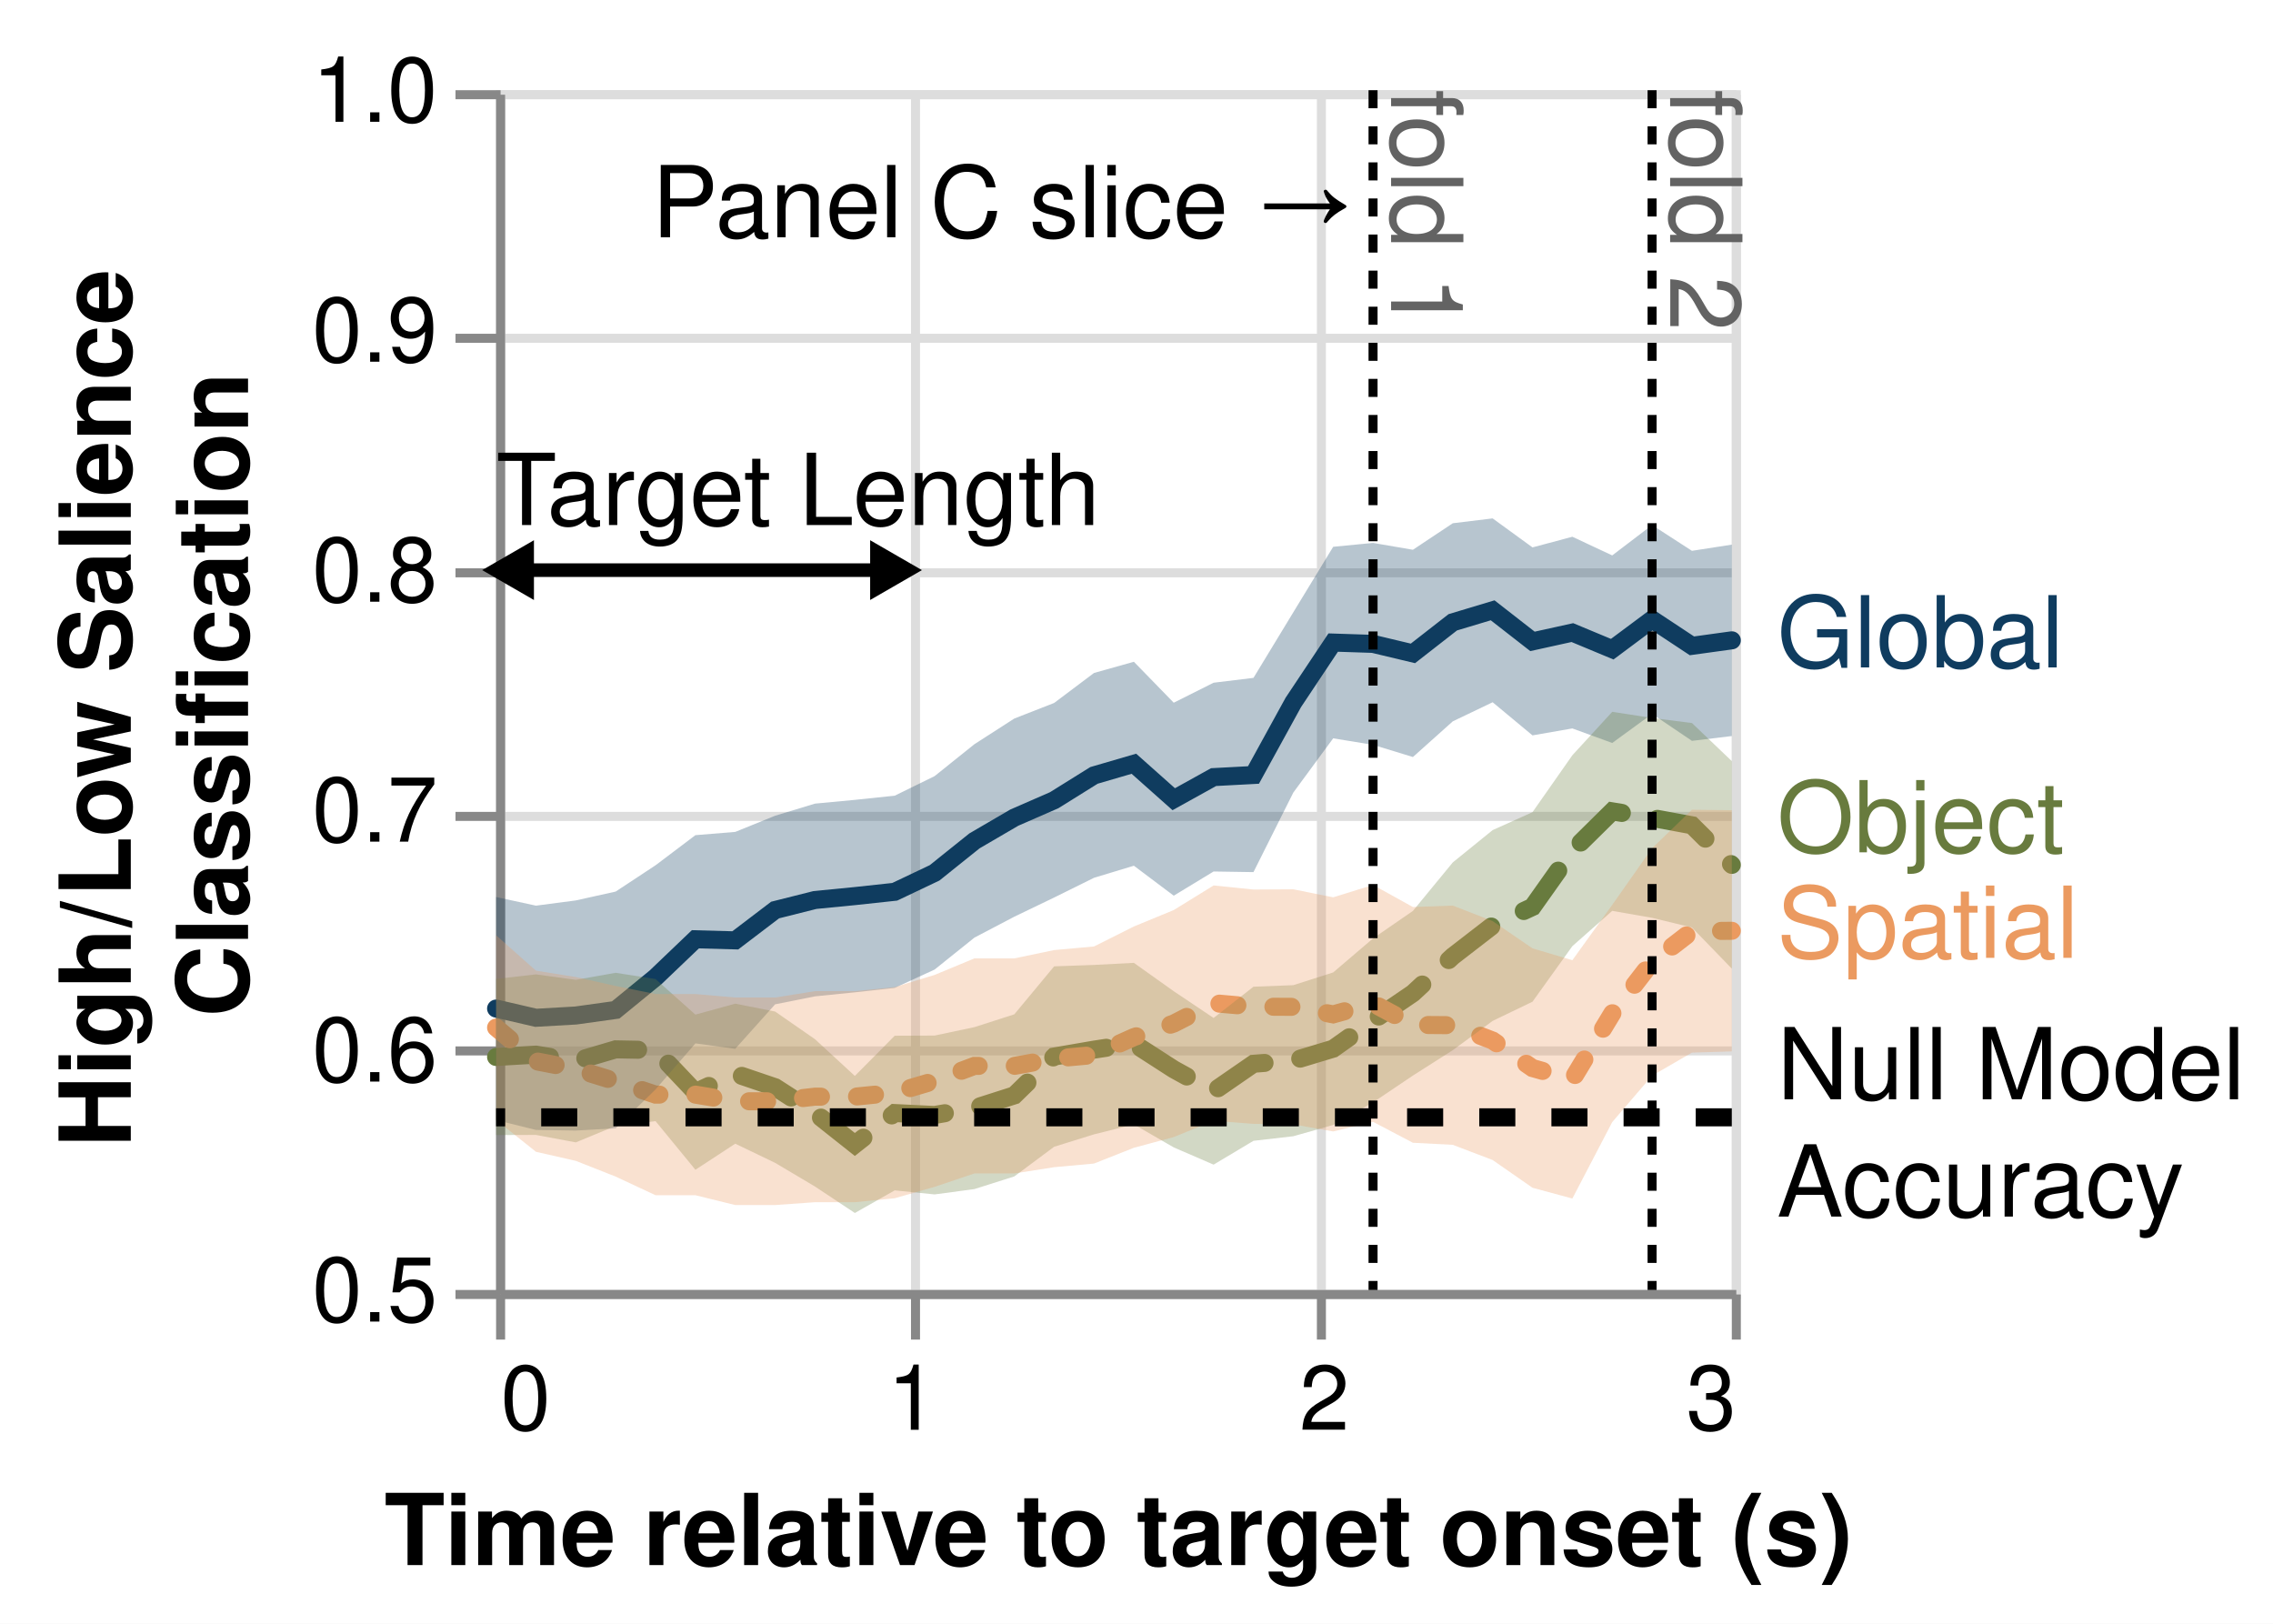
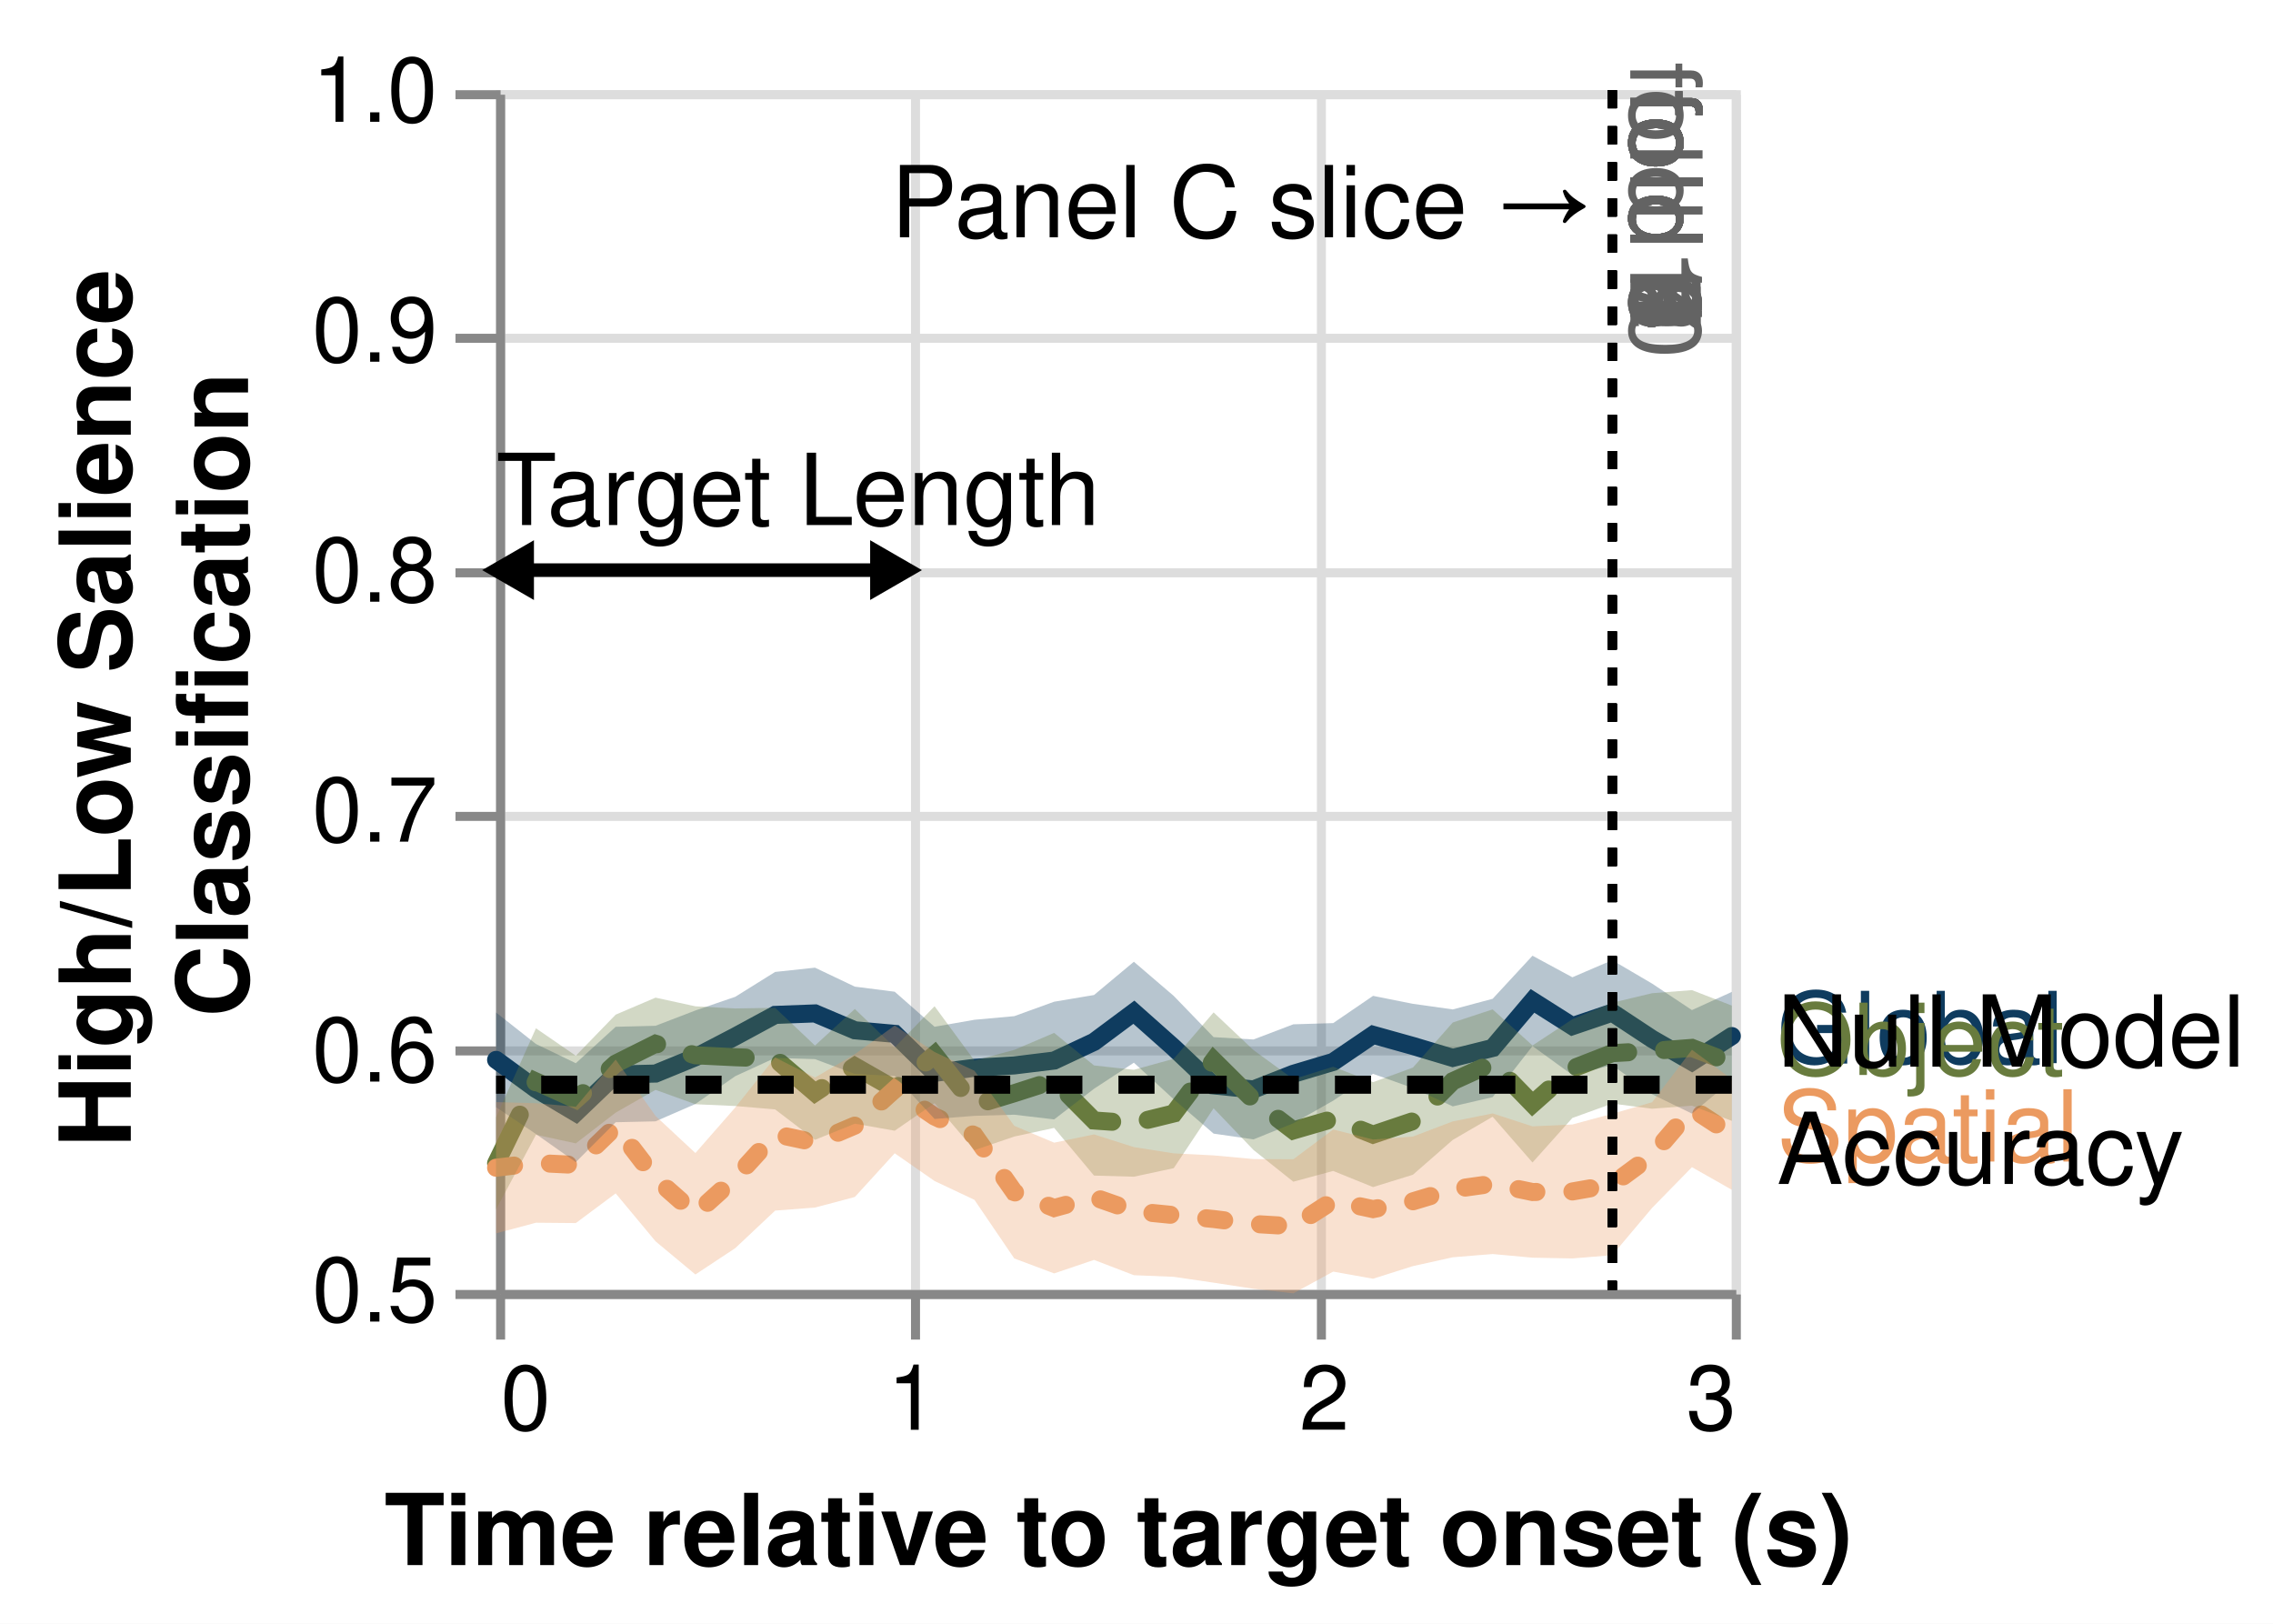
<svg xmlns="http://www.w3.org/2000/svg" class="marks" width="252" height="180" viewBox="0 0 252 180" version="1.1">
  <rect width="252" height="180" fill="white" />
  <g fill="none" stroke-miterlimit="10" transform="translate(55,10)">
    <g class="mark-group role-frame root" role="graphics-object" aria-roledescription="group mark container">
      <g transform="translate(0,0)">
        <path class="background" aria-hidden="true" d="M0.5,0.5h137v133h-137Z" stroke="#ddd" />
        <g>
          <g class="mark-group role-axis" aria-hidden="true">
            <g transform="translate(0.5,133.5)">
              <path class="background" aria-hidden="true" d="M0,0h0v0h0Z" pointer-events="none" />
              <g>
                <g class="mark-rule role-axis-grid" pointer-events="none">
                  <line transform="translate(0,-133)" x2="0" y2="133" stroke="#ddd" stroke-width="1" opacity="1" />
                  <line transform="translate(46,-133)" x2="0" y2="133" stroke="#ddd" stroke-width="1" opacity="1" />
                  <line transform="translate(91,-133)" x2="0" y2="133" stroke="#ddd" stroke-width="1" opacity="1" />
                  <line transform="translate(137,-133)" x2="0" y2="133" stroke="#ddd" stroke-width="1" opacity="1" />
                </g>
              </g>
              <path class="foreground" aria-hidden="true" d="" pointer-events="none" display="none" />
            </g>
          </g>
          <g class="mark-group role-axis" aria-hidden="true">
            <g transform="translate(0.5,0.5)">
              <path class="background" aria-hidden="true" d="M0,0h0v0h0Z" pointer-events="none" />
              <g>
                <g class="mark-rule role-axis-grid" pointer-events="none">
                  <line transform="translate(0,133)" x2="137" y2="0" stroke="#ddd" stroke-width="1" opacity="1" />
                  <line transform="translate(0,106)" x2="137" y2="0" stroke="#ddd" stroke-width="1" opacity="1" />
                  <line transform="translate(0,80)" x2="137" y2="0" stroke="#ddd" stroke-width="1" opacity="1" />
                  <line transform="translate(0,53)" x2="137" y2="0" stroke="#ddd" stroke-width="1" opacity="1" />
                  <line transform="translate(0,27)" x2="137" y2="0" stroke="#ddd" stroke-width="1" opacity="1" />
                  <line transform="translate(0,0)" x2="137" y2="0" stroke="#ddd" stroke-width="1" opacity="1" />
                </g>
              </g>
              <path class="foreground" aria-hidden="true" d="" pointer-events="none" display="none" />
            </g>
          </g>
          <g class="mark-group role-axis" role="graphics-symbol" aria-roledescription="axis" aria-label="X-axis titled 'Time relative to target onset (s)' for a linear scale with values from 0.0 to 3.0">
            <g transform="translate(0.5,133.5)">
              <path class="background" aria-hidden="true" d="M0,0h0v0h0Z" pointer-events="none" />
              <g>
                <g class="mark-rule role-axis-tick" pointer-events="none">
                  <line transform="translate(0,0)" x2="0" y2="5" stroke="#888" stroke-width="1" opacity="1" />
                  <line transform="translate(46,0)" x2="0" y2="5" stroke="#888" stroke-width="1" opacity="1" />
                  <line transform="translate(91,0)" x2="0" y2="5" stroke="#888" stroke-width="1" opacity="1" />
                  <line transform="translate(137,0)" x2="0" y2="5" stroke="#888" stroke-width="1" opacity="1" />
                </g>
                <g class="mark-text role-axis-label" pointer-events="none">
                  <text text-anchor="start" transform="translate(0,15)" font-family="Helvetica" font-size="10px" fill="#000" opacity="1">0</text>
                  <text text-anchor="middle" transform="translate(45.66667,15)" font-family="Helvetica" font-size="10px" fill="#000" opacity="1">1</text>
                  <text text-anchor="middle" transform="translate(91.33333,15)" font-family="Helvetica" font-size="10px" fill="#000" opacity="1">2</text>
                  <text text-anchor="end" transform="translate(137,15)" font-family="Helvetica" font-size="10px" fill="#000" opacity="1">3</text>
                </g>
                <g class="mark-rule role-axis-domain" pointer-events="none">
                  <line transform="translate(0,0)" x2="137" y2="0" stroke="#888" stroke-width="1" opacity="1" />
                </g>
                <g class="mark-text role-axis-title" pointer-events="none">
                  <text text-anchor="middle" transform="translate(68.5,30)" font-family="Helvetica" font-size="11px" font-weight="bold" fill="#000" opacity="1">Time relative to target onset (s)</text>
                </g>
              </g>
              <path class="foreground" aria-hidden="true" d="" pointer-events="none" display="none" />
            </g>
          </g>
          <g class="mark-group role-axis" role="graphics-symbol" aria-roledescription="axis" aria-label="Y-axis titled 'High/Low Salience Classification' for a linear scale with values from 0.5 to 1.0">
            <g transform="translate(0.5,0.5)">
              <path class="background" aria-hidden="true" d="M0,0h0v0h0Z" pointer-events="none" />
              <g>
                <g class="mark-rule role-axis-tick" pointer-events="none">
                  <line transform="translate(0,133)" x2="-5" y2="0" stroke="#888" stroke-width="1" opacity="1" />
                  <line transform="translate(0,106)" x2="-5" y2="0" stroke="#888" stroke-width="1" opacity="1" />
                  <line transform="translate(0,80)" x2="-5" y2="0" stroke="#888" stroke-width="1" opacity="1" />
                  <line transform="translate(0,53)" x2="-5" y2="0" stroke="#888" stroke-width="1" opacity="1" />
                  <line transform="translate(0,27)" x2="-5" y2="0" stroke="#888" stroke-width="1" opacity="1" />
                  <line transform="translate(0,0)" x2="-5" y2="0" stroke="#888" stroke-width="1" opacity="1" />
                </g>
                <g class="mark-text role-axis-label" pointer-events="none">
                  <text text-anchor="end" transform="translate(-7,136)" font-family="Helvetica" font-size="10px" fill="#000" opacity="1">0.5</text>
                  <text text-anchor="end" transform="translate(-7,109.4)" font-family="Helvetica" font-size="10px" fill="#000" opacity="1">0.6</text>
                  <text text-anchor="end" transform="translate(-7,82.8)" font-family="Helvetica" font-size="10px" fill="#000" opacity="1">0.7</text>
                  <text text-anchor="end" transform="translate(-7,56.2)" font-family="Helvetica" font-size="10px" fill="#000" opacity="1">0.8</text>
                  <text text-anchor="end" transform="translate(-7,29.6)" font-family="Helvetica" font-size="10px" fill="#000" opacity="1">0.9</text>
                  <text text-anchor="end" transform="translate(-7,3)" font-family="Helvetica" font-size="10px" fill="#000" opacity="1">1.0</text>
                </g>
                <g class="mark-rule role-axis-domain" pointer-events="none">
                  <line transform="translate(0,133)" x2="0" y2="-133" stroke="#888" stroke-width="1" opacity="1" />
                </g>
                <g class="mark-text role-axis-title" pointer-events="none">
                  <text text-anchor="middle" transform="translate(-39,66.5) rotate(-90) translate(0,-2)" font-family="Helvetica" font-size="11px" font-weight="bold" fill="#000" opacity="1">
                    <tspan>High/Low Salience</tspan>
                    <tspan x="0" dy="13">Classification</tspan>
                  </text>
                </g>
              </g>
              <path class="foreground" aria-hidden="true" d="" pointer-events="none" display="none" />
            </g>
          </g>
          <g class="mark-group role-scope layer_0_layer_0_pathgroup" role="graphics-object" aria-roledescription="group mark container">
            <g transform="translate(0,0)">
              <path class="background" aria-hidden="true" d="M0,0h137v133h-137Z" />
              <g>
                <g class="mark-line role-mark layer_0_layer_0_marks" role="graphics-object" aria-roledescription="line mark container">
-                   <path aria-label="condition: global; Time relative to target onset (s): 0; High/Low Salience, Classification: 0.617280911241" role="graphics-symbol" aria-roledescription="line mark" d="M0,101.803L4.419,102.828L8.839,102.574L13.258,101.958L17.677,98.346L22.097,94.124L26.516,94.244L30.935,90.881L35.355,89.769L39.774,89.337L44.194,88.86L48.613,86.761L53.032,83.218L57.452,80.638L61.871,78.71L66.29,75.955L70.71,74.665L75.129,78.596L79.548,76.146L83.968,75.912L88.387,67.865L92.806,61.232L97.226,61.377L101.645,62.432L106.065,58.985L110.484,57.657L114.903,61.101L119.323,60.126L123.742,61.966L128.161,58.673L132.581,61.595L137,60.984" stroke="#0F3C5F" stroke-width="2" stroke-linecap="round" stroke-dasharray="1,0" />
+                   <path aria-label="condition: global; Time relative to target onset (s): 0; High/Low Salience, Classification: 0.595892243402" role="graphics-symbol" aria-roledescription="line mark" d="M0,107.493L4.419,110.721L8.839,113.345L13.258,109.115L17.677,109.01L22.097,107.2L26.516,104.9L30.935,102.508L35.355,102.342L39.774,104.213L44.194,104.608L48.613,108.933L53.032,108.372L57.452,108.108L61.871,107.569L66.29,105.499L70.71,102.21L75.129,106.134L79.548,110.32L83.968,110.77L88.387,109.037L92.806,107.717L97.226,104.716L101.645,105.949L106.065,107.274L110.484,106.173L114.903,100.954L119.323,103.753L123.742,102.255L128.161,105.171L132.581,107.712L137,104.853" stroke="#0F3C5F" stroke-width="2" stroke-linecap="round" stroke-dasharray="1,0" />
                </g>
              </g>
              <path class="foreground" aria-hidden="true" d="" display="none" />
            </g>
            <g transform="translate(0,0)">
              <path class="background" aria-hidden="true" d="M0,0h137v133h-137Z" />
              <g>
                <g class="mark-line role-mark layer_0_layer_0_marks" role="graphics-object" aria-roledescription="line mark container">
-                   <path aria-label="condition: object; Time relative to target onset (s): 0; High/Low Salience, Classification: 0.597097764015" role="graphics-symbol" aria-roledescription="line mark" d="M0,107.172L4.419,106.913L8.839,107.629L13.258,106.325L17.677,106.407L22.097,111.074L26.516,109.021L30.935,110.522L35.355,113.367L39.774,116.87L44.194,113.388L48.613,113.603L53.032,112.84L57.452,111.429L61.871,107.123L66.29,106.359L70.71,105.69L75.129,108.539L79.548,110.976L83.968,107.924L88.387,107.585L92.806,106.252L97.226,103.116L101.645,100.106L106.065,96.011L110.484,92.597L114.903,90.54L119.323,84.303L123.742,79.942L128.161,80.668L132.581,81.485L137,85.876" stroke="#687B3E" stroke-width="2" stroke-linecap="round" stroke-dasharray="6,4" />
+                   <path aria-label="condition: object; Time relative to target onset (s): 0; High/Low Salience, Classification: 0.55277441053" role="graphics-symbol" aria-roledescription="line mark" d="M0,118.962L4.419,109.893L8.839,111.893L13.258,107.911L17.677,105.707L22.097,106.983L26.516,107.2L30.935,107.352L35.355,111.129L39.774,108.205L44.194,110.73L48.613,106.921L53.032,112.533L57.452,111.188L61.871,109.767L66.29,114.214L70.71,114.519L75.129,113.434L79.548,107.545L83.968,111.94L88.387,115.315L92.806,114.028L97.226,115.779L101.645,114.287L106.065,109.855L110.484,107.846L114.903,112.382L119.323,108.461L123.742,106.748L128.161,106.505L132.581,106.165L137,107.865" stroke="#687B3E" stroke-width="2" stroke-linecap="round" stroke-dasharray="6,4" />
                </g>
              </g>
              <path class="foreground" aria-hidden="true" d="" display="none" />
            </g>
            <g transform="translate(0,0)">
              <path class="background" aria-hidden="true" d="M0,0h137v133h-137Z" />
              <g>
                <g class="mark-line role-mark layer_0_layer_0_marks" role="graphics-object" aria-roledescription="line mark container">
-                   <path aria-label="condition: spatial; Time relative to target onset (s): 0; High/Low Salience, Classification: 0.609337428694" role="graphics-symbol" aria-roledescription="line mark" d="M0,103.916L4.419,107.642L8.839,108.498L13.258,109.866L17.677,111.345L22.097,111.345L26.516,112.083L30.935,112.083L35.355,111.572L39.774,111.572L44.194,111.13L48.613,109.823L53.032,108.162L57.452,108.162L61.871,107.355L66.29,106.953L70.71,104.971L75.129,103.467L79.548,101.203L83.968,101.597L88.387,101.614L92.806,102.449L97.226,101.23L101.645,103.615L106.065,103.649L110.484,105.351L114.903,108.4L119.323,109.653L123.742,102.351L128.161,96.637L132.581,93.226L137,93.183" stroke="#EB9A60" stroke-width="2" stroke-linecap="round" stroke-dasharray="2,4" />
+                   <path aria-label="condition: spatial; Time relative to target onset (s): 0; High/Low Salience, Classification: 0.550945768058" role="graphics-symbol" aria-roledescription="line mark" d="M0,119.448L4.419,118.919L8.839,119.137L13.258,114.876L17.677,120.654L22.097,124.552L26.516,120.567L30.935,115.713L35.355,116.659L39.774,114.776L44.194,110.766L48.613,113.771L53.032,115.854L57.452,122.157L61.871,123.917L66.29,122.711L70.71,124.262L75.129,124.7L79.548,125.135L83.968,125.679L88.387,125.941L92.806,123.087L97.226,124.038L101.645,123.174L106.065,121.843L110.484,121.221L114.903,122.141L119.323,122.08L123.742,121.306L128.161,118.049L132.581,112.879L137,115.763" stroke="#EB9A60" stroke-width="2" stroke-linecap="round" stroke-dasharray="2,4" />
                </g>
              </g>
              <path class="foreground" aria-hidden="true" d="" display="none" />
            </g>
          </g>
          <g class="mark-group role-scope layer_0_layer_1_layer_0_pathgroup" role="graphics-object" aria-roledescription="group mark container">
            <g transform="translate(0,0)">
              <path class="background" aria-hidden="true" d="M0,0h137v133h-137Z" />
              <g>
                <g class="mark-area role-mark layer_0_layer_1_layer_0_marks" role="graphics-object" aria-roledescription="area mark container">
-                   <path aria-label="High/Low Salience, Classification: 0.570798584084; upper_corrected_mean: 0.663763238398; condition: global; winstart: 0; Mean of corrected_mean: 0.617280911241; Mean + stderr of corrected_mean: 0.663763238398; Mean - stderr of corrected_mean: 0.570798584084" role="graphics-symbol" aria-roledescription="errorband" d="M0,114.168L4.419,115.26L8.839,115.33L13.258,115.08L17.677,110.77L22.097,105.665L26.516,106.267L30.935,101.334L35.355,100.452L39.774,100.005L44.194,99.514L48.613,97.483L53.032,93.938L57.452,91.621L61.871,89.495L66.29,87.308L70.71,85.97L75.129,89.292L79.548,86.609L83.968,86.678L88.387,77.857L92.806,71.849L97.226,72.567L101.645,73.92L106.065,69.965L110.484,67.848L114.903,71.52L119.323,70.75L123.742,72.363L128.161,69.141L132.581,72.128L137,71.594L137,50.374L132.581,51.062L128.161,48.204L123.742,51.57L119.323,49.501L114.903,50.682L110.484,47.467L106.065,48.005L101.645,50.945L97.226,50.186L92.806,50.615L88.387,57.873L83.968,65.146L79.548,65.683L75.129,67.899L70.71,63.36L66.29,64.601L61.871,67.925L57.452,69.654L53.032,72.498L48.613,76.039L44.194,78.206L39.774,78.669L35.355,79.086L30.935,80.427L26.516,82.22L22.097,82.583L17.677,85.922L13.258,88.835L8.839,89.817L4.419,90.397L0,89.439Z" fill="#0F3C5F" opacity="0.3" />
+                   <path aria-label="High/Low Salience, Classification: 0.576159562999; upper_corrected_mean: 0.615624923805; condition: global; winstart: 0; Mean of corrected_mean: 0.595892243402; Mean + stderr of corrected_mean: 0.615624923805; Mean - stderr of corrected_mean: 0.576159562999" role="graphics-symbol" aria-roledescription="errorband" d="M0,112.742L4.419,115.712L8.839,118.83L13.258,114.406L17.677,114.307L22.097,112.384L26.516,109.299L30.935,107.272L35.355,107.413L39.774,109.052L44.194,109.278L48.613,114.043L53.032,113.697L57.452,113.571L61.871,114.093L66.29,110.696L70.71,107.805L75.129,111.866L79.548,115.667L83.968,116.308L88.387,114.523L92.806,112.017L97.226,109.037L101.645,110.619L106.065,112.648L110.484,111.623L114.903,105.963L119.323,109.169L123.742,108.069L128.161,111.306L132.581,113.452L137,109.749L137,99.958L132.581,101.973L128.161,99.036L123.742,96.44L119.323,98.336L114.903,95.946L110.484,100.723L106.065,101.9L101.645,101.278L97.226,100.396L92.806,103.417L88.387,103.551L83.968,105.232L79.548,104.973L75.129,100.403L70.71,96.615L66.29,100.303L61.871,101.045L57.452,102.645L53.032,103.047L48.613,103.823L44.194,99.938L39.774,99.374L35.355,97.271L30.935,97.744L26.516,100.501L22.097,102.016L17.677,103.714L13.258,103.825L8.839,107.861L4.419,105.729L0,102.244Z" fill="#0F3C5F" opacity="0.3" />
                </g>
              </g>
              <path class="foreground" aria-hidden="true" d="" display="none" />
            </g>
            <g transform="translate(0,0)">
              <path class="background" aria-hidden="true" d="M0,0h137v133h-137Z" />
              <g>
                <g class="mark-area role-mark layer_0_layer_1_layer_0_marks" role="graphics-object" aria-roledescription="area mark container">
-                   <path aria-label="High/Low Salience, Classification: 0.564557370976; upper_corrected_mean: 0.629638157053; condition: object; winstart: 0; Mean of corrected_mean: 0.597097764015; Mean + stderr of corrected_mean: 0.629638157053; Mean - stderr of corrected_mean: 0.564557370976" role="graphics-symbol" aria-roledescription="errorband" d="M0,115.828L4.419,115.812L8.839,116.639L13.258,114.81L17.677,114.284L22.097,119.674L26.516,116.783L30.935,118.908L35.355,121.532L39.774,124.467L44.194,121.959L48.613,122.407L53.032,121.815L57.452,120.413L61.871,117.123L66.29,115.75L70.71,114.643L75.129,117.196L79.548,119.106L83.968,116.465L88.387,115.958L92.806,114.706L97.226,112.206L101.645,109.232L106.065,106.418L110.484,103.173L114.903,101.046L119.323,94.884L123.742,90.974L128.161,91.746L132.581,92.817L137,97.378L137,74.375L132.581,70.153L128.161,69.589L123.742,68.909L119.323,73.723L114.903,80.033L110.484,82.021L106.065,85.604L101.645,90.979L97.226,94.026L92.806,97.799L88.387,99.211L83.968,99.382L79.548,102.845L75.129,99.883L70.71,96.737L66.29,96.968L61.871,97.124L57.452,102.444L53.032,103.864L48.613,104.798L44.194,104.816L39.774,109.273L35.355,105.201L30.935,102.136L26.516,101.26L22.097,102.474L17.677,98.53L13.258,97.84L8.839,98.619L4.419,98.013L0,98.516Z" fill="#687B3E" opacity="0.3" />
+                   <path aria-label="High/Low Salience, Classification: 0.533544947792; upper_corrected_mean: 0.572003873268; condition: object; winstart: 0; Mean of corrected_mean: 0.55277441053; Mean + stderr of corrected_mean: 0.572003873268; Mean - stderr of corrected_mean: 0.533544947792" role="graphics-symbol" aria-roledescription="errorband" d="M0,124.077L4.419,115.795L8.839,116.751L13.258,113.343L17.677,110.819L22.097,112.41L26.516,112.607L30.935,112.983L35.355,116.356L39.774,114.564L44.194,115.346L48.613,112.295L53.032,117.5L57.452,115.992L61.871,115.033L66.29,120.32L70.71,120.444L75.129,119.498L79.548,112.862L83.968,117.478L88.387,120.998L92.806,119.805L97.226,121.595L101.645,120.226L106.065,116.363L110.484,113.797L114.903,118.869L119.323,113.933L123.742,112.339L128.161,112.908L132.581,112.57L137,114.257L137,101.473L132.581,99.76L128.161,100.102L123.742,101.157L119.323,102.988L114.903,105.895L110.484,101.895L106.065,103.347L101.645,108.347L97.226,109.964L92.806,108.251L88.387,109.631L83.968,106.402L79.548,102.228L75.129,107.369L70.71,108.594L66.29,108.108L61.871,104.5L57.452,106.383L53.032,107.567L48.613,101.546L44.194,106.114L39.774,101.846L35.355,105.902L30.935,101.72L26.516,101.793L22.097,101.555L17.677,100.594L13.258,102.48L8.839,107.035L4.419,103.991L0,113.847Z" fill="#687B3E" opacity="0.3" />
                </g>
              </g>
              <path class="foreground" aria-hidden="true" d="" display="none" />
            </g>
            <g transform="translate(0,0)">
              <path class="background" aria-hidden="true" d="M0,0h137v133h-137Z" />
              <g>
                <g class="mark-area role-mark layer_0_layer_1_layer_0_marks" role="graphics-object" aria-roledescription="area mark container">
-                   <path aria-label="High/Low Salience, Classification: 0.570856981121; upper_corrected_mean: 0.647817876267; condition: spatial; winstart: 0; Mean of corrected_mean: 0.609337428694; Mean + stderr of corrected_mean: 0.647817876267; Mean - stderr of corrected_mean: 0.570856981121" role="graphics-symbol" aria-roledescription="errorband" d="M0,114.152L4.419,117.681L8.839,118.687L13.258,120.433L17.677,122.496L22.097,122.496L26.516,123.586L30.935,123.586L35.355,123.27L39.774,123.27L44.194,122.832L48.613,121.568L53.032,120.081L57.452,120.081L61.871,119.389L66.29,118.985L70.71,117.236L75.129,116.049L79.548,114.247L83.968,114.585L88.387,114.645L92.806,115.426L97.226,114.359L101.645,116.681L106.065,116.909L110.484,118.594L114.903,121.669L119.323,122.863L123.742,114.39L128.161,109.245L132.581,106.687L137,106.552L137,79.813L132.581,79.765L128.161,84.029L123.742,90.312L119.323,96.442L114.903,95.131L110.484,92.108L106.065,90.388L101.645,90.549L97.226,88.101L92.806,89.473L88.387,88.584L83.968,88.61L79.548,88.158L75.129,90.885L70.71,92.706L66.29,94.921L61.871,95.32L57.452,96.243L53.032,96.243L48.613,98.077L44.194,99.427L39.774,99.874L35.355,99.874L30.935,100.58L26.516,100.58L22.097,100.194L17.677,100.194L13.258,99.3L8.839,98.31L4.419,97.602L0,93.68Z" fill="#EB9A60" opacity="0.3" />
+                   <path aria-label="High/Low Salience, Classification: 0.523605703969; upper_corrected_mean: 0.578285832147; condition: spatial; winstart: 0; Mean of corrected_mean: 0.550945768058; Mean + stderr of corrected_mean: 0.578285832147; Mean - stderr of corrected_mean: 0.523605703969" role="graphics-symbol" aria-roledescription="errorband" d="M0,126.721L4.419,125.544L8.839,125.583L13.258,122.293L17.677,127.603L22.097,131.284L26.516,128.363L30.935,124.201L35.355,123.864L39.774,122.691L44.194,117.847L48.613,120.921L53.032,123.007L57.452,129.506L61.871,131.164L66.29,129.667L70.71,131.36L75.129,131.543L79.548,132.189L83.968,132.87L88.387,133.372L92.806,130.964L97.226,131.754L101.645,130.355L106.065,129.376L110.484,129.015L114.903,129.42L119.323,129.504L123.742,129.145L128.161,123.905L132.581,119.386L137,121.894L137,109.631L132.581,106.373L128.161,112.192L123.742,113.467L119.323,114.656L114.903,114.862L110.484,113.428L106.065,114.311L101.645,115.993L97.226,116.321L92.806,115.21L88.387,118.51L83.968,118.487L79.548,118.081L75.129,117.857L70.71,117.164L66.29,115.755L61.871,116.67L57.452,114.808L53.032,108.701L48.613,106.621L44.194,103.685L39.774,106.861L35.355,109.454L30.935,107.224L26.516,112.771L22.097,117.82L17.677,113.705L13.258,107.459L8.839,112.69L4.419,112.294L0,112.176Z" fill="#EB9A60" opacity="0.3" />
                </g>
              </g>
              <path class="foreground" aria-hidden="true" d="" display="none" />
            </g>
          </g>
          <g class="mark-text role-mark layer_0_layer_2_marks" role="graphics-object" aria-roledescription="text mark container">
-             <text aria-label="condition: global; Mean of corrected_mean: 0.770737159726; condition_label: Global" role="graphics-symbol" aria-roledescription="text mark" text-anchor="start" transform="translate(142,63.98392)" font-family="Helvetica" font-size="11px" fill="#0F3C5F">Global</text>
-             <text aria-label="condition: object; Mean of corrected_mean: 0.693664174961; condition_label: Object" role="graphics-symbol" aria-roledescription="text mark" text-anchor="start" transform="translate(142,84.48533)" font-family="Helvetica" font-size="11px" fill="#687B3E">Object</text>
-             <text aria-label="condition: spatial; Mean of corrected_mean: 0.649688437937; condition_label: Spatial" role="graphics-symbol" aria-roledescription="text mark" text-anchor="start" transform="translate(142,96.18288)" font-family="Helvetica" font-size="11px" fill="#EB9A60">Spatial</text>
+             <text aria-label="condition: global; Mean of corrected_mean: 0.605814096847; condition_label: Global" role="graphics-symbol" aria-roledescription="text mark" text-anchor="start" transform="translate(142,107.8535)" font-family="Helvetica" font-size="11px" fill="#0F3C5F">Global</text>
+             <text aria-label="condition: object; Mean of corrected_mean: 0.600883356356; condition_label: Object" role="graphics-symbol" aria-roledescription="text mark" text-anchor="start" transform="translate(142,109.165)" font-family="Helvetica" font-size="11px" fill="#687B3E">Object</text>
+             <text aria-label="condition: spatial; Mean of corrected_mean: 0.564801169663; condition_label: Spatial" role="graphics-symbol" aria-roledescription="text mark" text-anchor="start" transform="translate(142,118.7629)" font-family="Helvetica" font-size="11px" fill="#EB9A60">Spatial</text>
          </g>
          <g class="mark-rule role-mark layer_0_layer_3_layer_0_marks" role="graphics-object" aria-roledescription="rule mark container">
-             <line aria-label="best: 2.12903225806" role="graphics-symbol" aria-roledescription="rule mark" transform="translate(97.22581,0)" x2="0" y2="133" stroke="black" stroke-dasharray="2,2" />
-             <line aria-label="best: 2.8064516129" role="graphics-symbol" aria-roledescription="rule mark" transform="translate(128.1613,0)" x2="0" y2="133" stroke="black" stroke-dasharray="2,2" />
+             <line aria-label="best: 2.70967741935" role="graphics-symbol" aria-roledescription="rule mark" transform="translate(123.7419,0)" x2="0" y2="133" stroke="black" stroke-dasharray="2,2" />
+             <line aria-label="best: 2.70967741935" role="graphics-symbol" aria-roledescription="rule mark" transform="translate(123.7419,0)" x2="0" y2="133" stroke="black" stroke-dasharray="2,2" />
+             <line aria-label="best: 2.70967741935" role="graphics-symbol" aria-roledescription="rule mark" transform="translate(123.7419,0)" x2="0" y2="133" stroke="black" stroke-dasharray="2,2" />
+             <line aria-label="best: 2.70967741935" role="graphics-symbol" aria-roledescription="rule mark" transform="translate(123.7419,0)" x2="0" y2="133" stroke="black" stroke-dasharray="2,2" />
+             <line aria-label="best: 2.70967741935" role="graphics-symbol" aria-roledescription="rule mark" transform="translate(123.7419,0)" x2="0" y2="133" stroke="black" stroke-dasharray="2,2" />
+             <line aria-label="best: 2.70967741935" role="graphics-symbol" aria-roledescription="rule mark" transform="translate(123.7419,0)" x2="0" y2="133" stroke="black" stroke-dasharray="2,2" />
+             <line aria-label="best: 2.70967741935" role="graphics-symbol" aria-roledescription="rule mark" transform="translate(123.7419,0)" x2="0" y2="133" stroke="black" stroke-dasharray="2,2" />
+             <line aria-label="best: 2.70967741935" role="graphics-symbol" aria-roledescription="rule mark" transform="translate(123.7419,0)" x2="0" y2="133" stroke="black" stroke-dasharray="2,2" />
+             <line aria-label="best: 2.70967741935" role="graphics-symbol" aria-roledescription="rule mark" transform="translate(123.7419,0)" x2="0" y2="133" stroke="black" stroke-dasharray="2,2" />
+             <line aria-label="best: 2.70967741935" role="graphics-symbol" aria-roledescription="rule mark" transform="translate(123.7419,0)" x2="0" y2="133" stroke="black" stroke-dasharray="2,2" />
          </g>
          <g class="mark-text role-mark layer_0_layer_3_layer_1_marks" role="graphics-object" aria-roledescription="text mark container">
-             <text aria-label="best: 2.12903225806; fold_label: fold 1" role="graphics-symbol" aria-roledescription="text mark" text-anchor="middle" transform="translate(97.22581,13.3) rotate(90) translate(0,-2)" font-family="Helvetica" font-size="11px" fill="#636363">fold 1</text>
-             <text aria-label="best: 2.8064516129; fold_label: fold 2" role="graphics-symbol" aria-roledescription="text mark" text-anchor="middle" transform="translate(128.1613,13.3) rotate(90) translate(0,-2)" font-family="Helvetica" font-size="11px" fill="#636363">fold 2</text>
+             <text aria-label="best: 2.70967741935; fold_label: fold 1" role="graphics-symbol" aria-roledescription="text mark" text-anchor="middle" transform="translate(123.7419,13.3) rotate(90) translate(0,-2)" font-family="Helvetica" font-size="11px" fill="#636363">fold 1</text>
+             <text aria-label="best: 2.70967741935; fold_label: fold 2" role="graphics-symbol" aria-roledescription="text mark" text-anchor="middle" transform="translate(123.7419,13.3) rotate(90) translate(0,-2)" font-family="Helvetica" font-size="11px" fill="#636363">fold 2</text>
+             <text aria-label="best: 2.70967741935; fold_label: fold 3" role="graphics-symbol" aria-roledescription="text mark" text-anchor="middle" transform="translate(123.7419,13.3) rotate(90) translate(0,-2)" font-family="Helvetica" font-size="11px" fill="#636363">fold 3</text>
+             <text aria-label="best: 2.70967741935; fold_label: fold 4" role="graphics-symbol" aria-roledescription="text mark" text-anchor="middle" transform="translate(123.7419,13.3) rotate(90) translate(0,-2)" font-family="Helvetica" font-size="11px" fill="#636363">fold 4</text>
+             <text aria-label="best: 2.70967741935; fold_label: fold 5" role="graphics-symbol" aria-roledescription="text mark" text-anchor="middle" transform="translate(123.7419,13.3) rotate(90) translate(0,-2)" font-family="Helvetica" font-size="11px" fill="#636363">fold 5</text>
+             <text aria-label="best: 2.70967741935; fold_label: fold 6" role="graphics-symbol" aria-roledescription="text mark" text-anchor="middle" transform="translate(123.7419,13.3) rotate(90) translate(0,-2)" font-family="Helvetica" font-size="11px" fill="#636363">fold 6</text>
+             <text aria-label="best: 2.70967741935; fold_label: fold 7" role="graphics-symbol" aria-roledescription="text mark" text-anchor="middle" transform="translate(123.7419,13.3) rotate(90) translate(0,-2)" font-family="Helvetica" font-size="11px" fill="#636363">fold 7</text>
+             <text aria-label="best: 2.70967741935; fold_label: fold 8" role="graphics-symbol" aria-roledescription="text mark" text-anchor="middle" transform="translate(123.7419,13.3) rotate(90) translate(0,-2)" font-family="Helvetica" font-size="11px" fill="#636363">fold 8</text>
+             <text aria-label="best: 2.70967741935; fold_label: fold 9" role="graphics-symbol" aria-roledescription="text mark" text-anchor="middle" transform="translate(123.7419,13.3) rotate(90) translate(0,-2)" font-family="Helvetica" font-size="11px" fill="#636363">fold 9</text>
+             <text aria-label="best: 2.70967741935; fold_label: fold 10" role="graphics-symbol" aria-roledescription="text mark" text-anchor="middle" transform="translate(123.7419,13.3) rotate(90) translate(0,-2)" font-family="Helvetica" font-size="11px" fill="#636363">fold 10</text>
          </g>
          <g class="mark-text role-mark layer_0_layer_4_layer_0_marks" role="graphics-object" aria-roledescription="text mark container">
-             <text text-anchor="end" transform="translate(95.22581,16.3)" font-family="Helvetica" font-size="11px" fill="black">Panel C slice →</text>
+             <text text-anchor="end" transform="translate(121.7419,16.3)" font-family="Helvetica" font-size="11px" fill="black">Panel C slice →</text>
          </g>
          <g class="mark-text role-mark layer_0_layer_5_layer_0_marks" role="graphics-object" aria-roledescription="text mark container">
-             <text text-anchor="start" transform="translate(142,111.8612)" font-family="Helvetica" font-size="11px" fill="black">
+             <text text-anchor="start" transform="translate(142,108.2455)" font-family="Helvetica" font-size="11px" fill="black">
              <tspan>Null Model</tspan>
              <tspan x="0" dy="13">Accuracy</tspan>
            </text>
          </g>
          <g class="mark-rule role-mark layer_0_layer_6_layer_0_marks" role="graphics-symbol" aria-roledescription="rule mark container">
-             <line transform="translate(137,113.8612)" x2="-137" y2="0" stroke="black" stroke-width="2" stroke-dasharray="4,4" />
+             <line transform="translate(137,110.2455)" x2="-137" y2="0" stroke="black" stroke-width="2" stroke-dasharray="4,4" />
          </g>
          <g class="mark-line role-mark layer_0_layer_7_layer_0_marks" role="graphics-object" aria-roledescription="line mark container">
            <path aria-label="x: 0.05; y: 0.8" role="graphics-symbol" aria-roledescription="line mark" d="M2.283,53.2L43.383,53.2" stroke="black" stroke-width="1.5" />
          </g>
          <g class="mark-symbol role-mark layer_0_layer_7_layer_1_marks" role="graphics-object" aria-roledescription="symbol mark container">
            <path aria-label="x: 0.05; y: 0.8; dir: 270" role="graphics-symbol" aria-roledescription="point" transform="translate(2.283333,53.2) rotate(270)" d="M0,-1.826L-1.581,0.913L1.581,0.913Z" stroke="black" stroke-width="2" opacity="1" />
            <path aria-label="x: 0.95; y: 0.8; dir: 90" role="graphics-symbol" aria-roledescription="point" transform="translate(43.38333,53.2) rotate(90)" d="M0,-1.826L-1.581,0.913L1.581,0.913Z" stroke="black" stroke-width="2" opacity="1" />
          </g>
          <g class="mark-text role-mark layer_0_layer_8_layer_0_marks" role="graphics-object" aria-roledescription="text mark container">
            <text text-anchor="start" transform="translate(0,48.2)" font-family="Helvetica" font-size="11px" fill="black">Target Length</text>
          </g>
        </g>
        <path class="foreground" aria-hidden="true" d="" display="none" />
      </g>
    </g>
  </g>
</svg>
